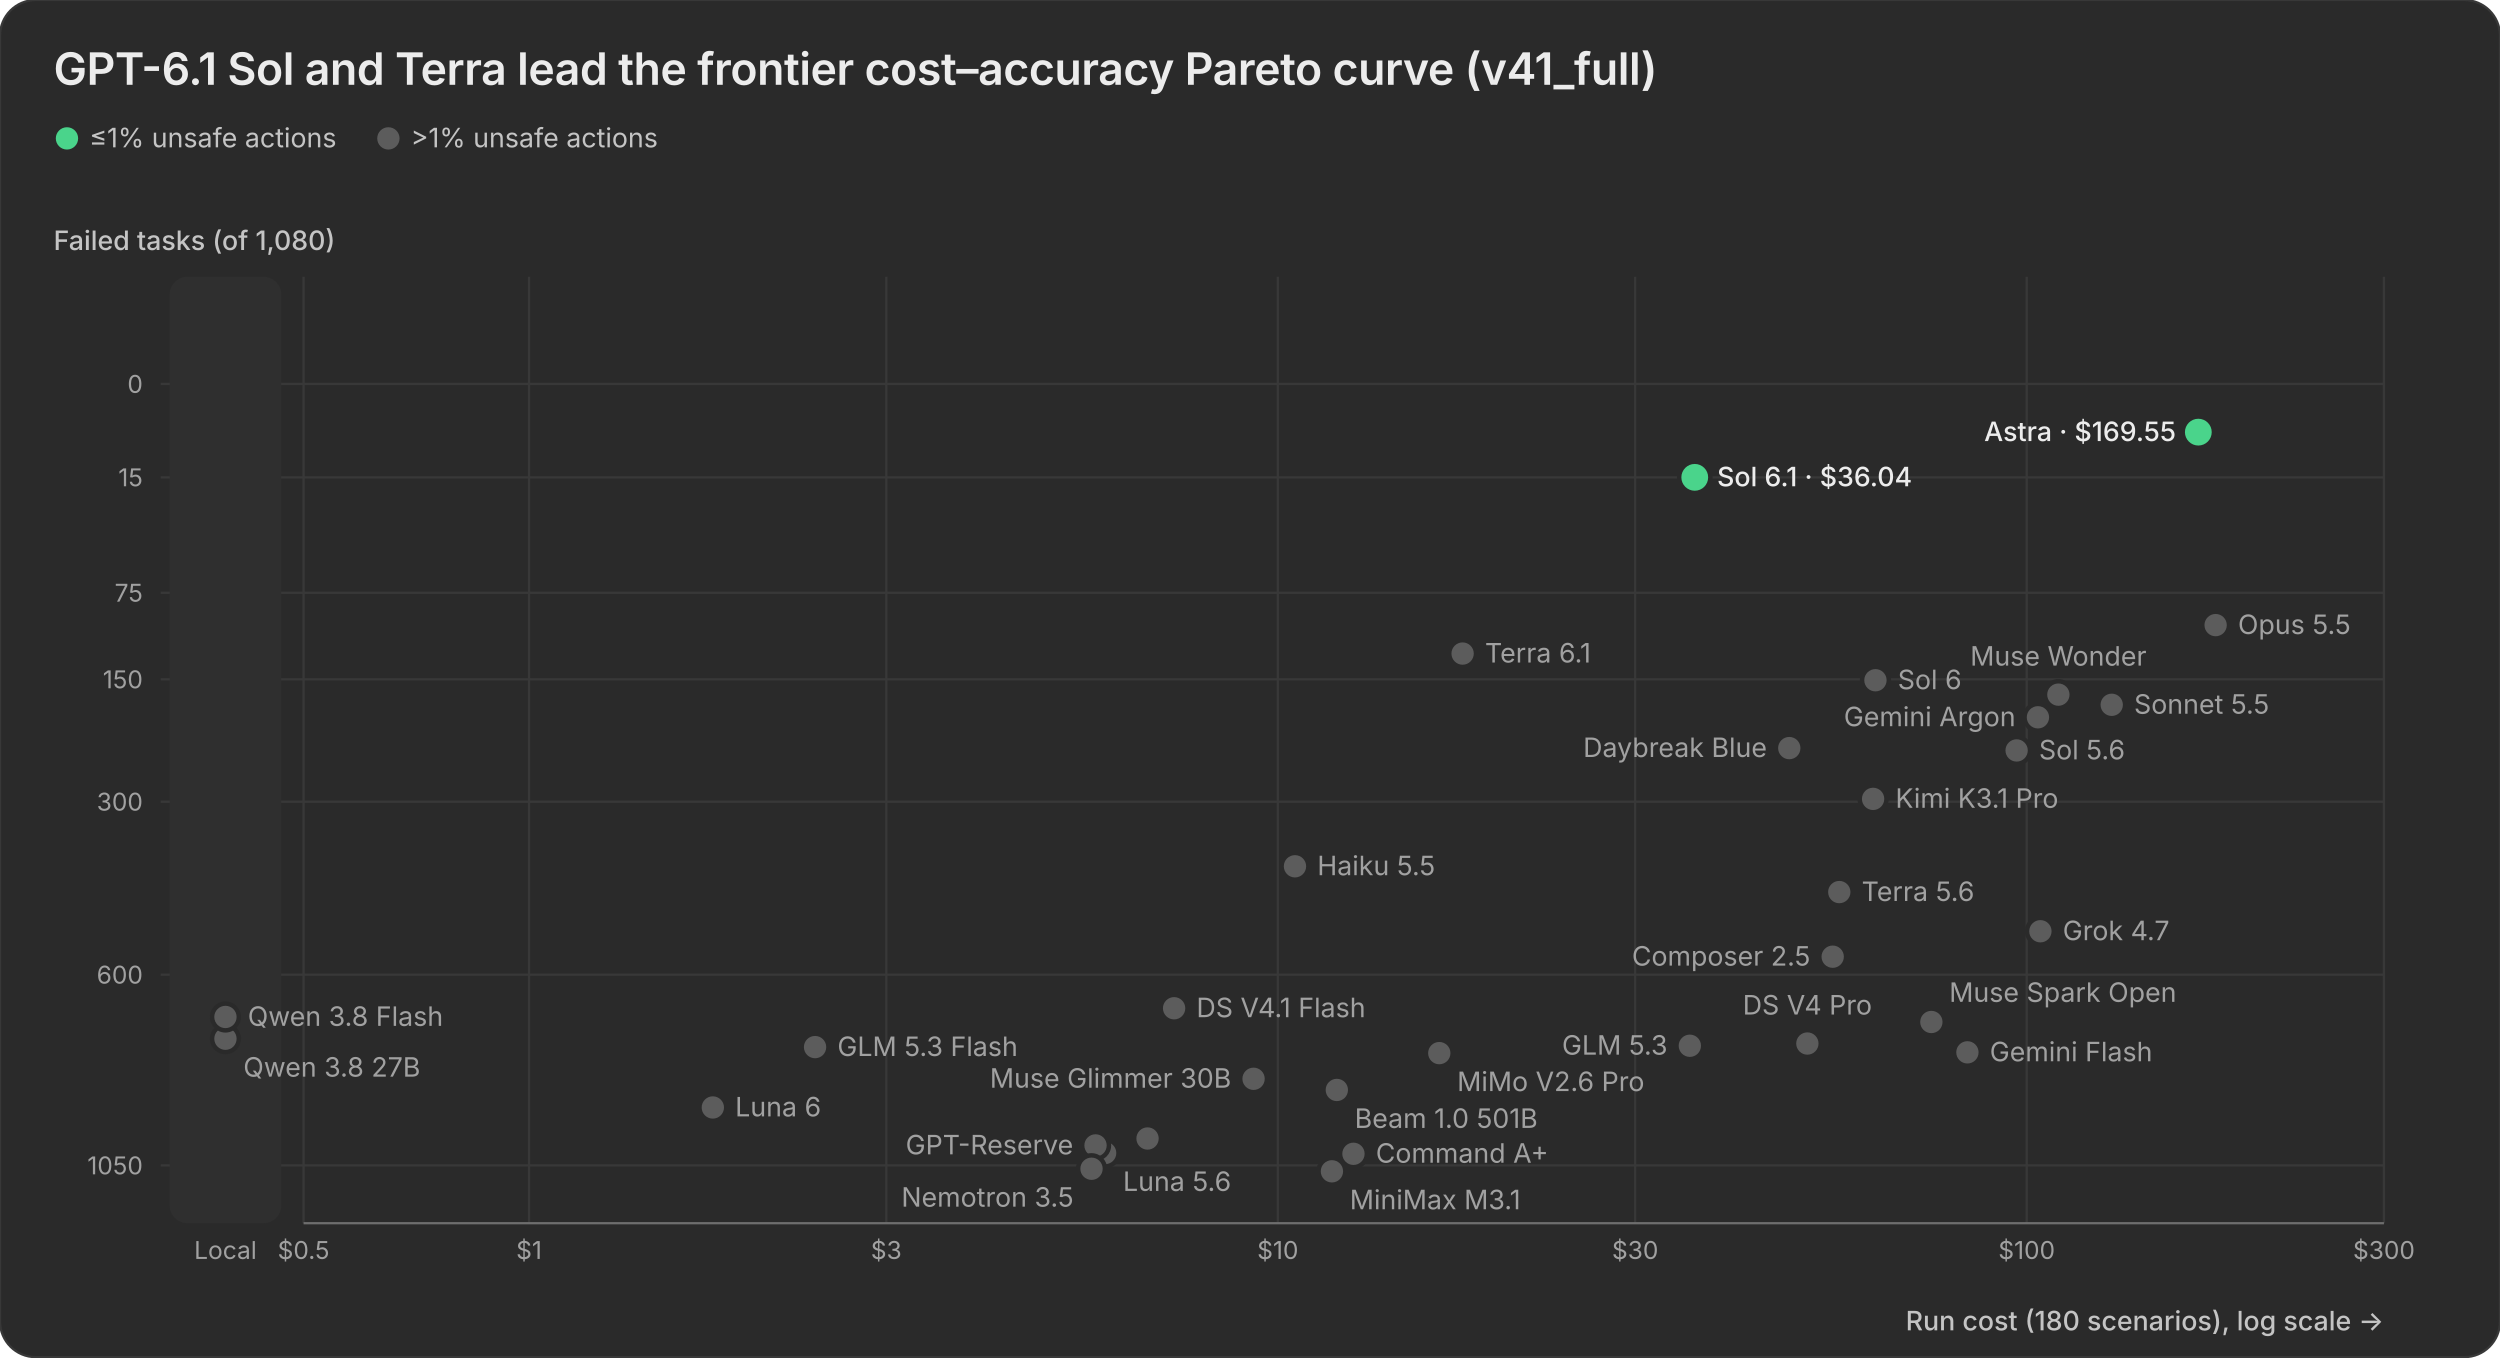
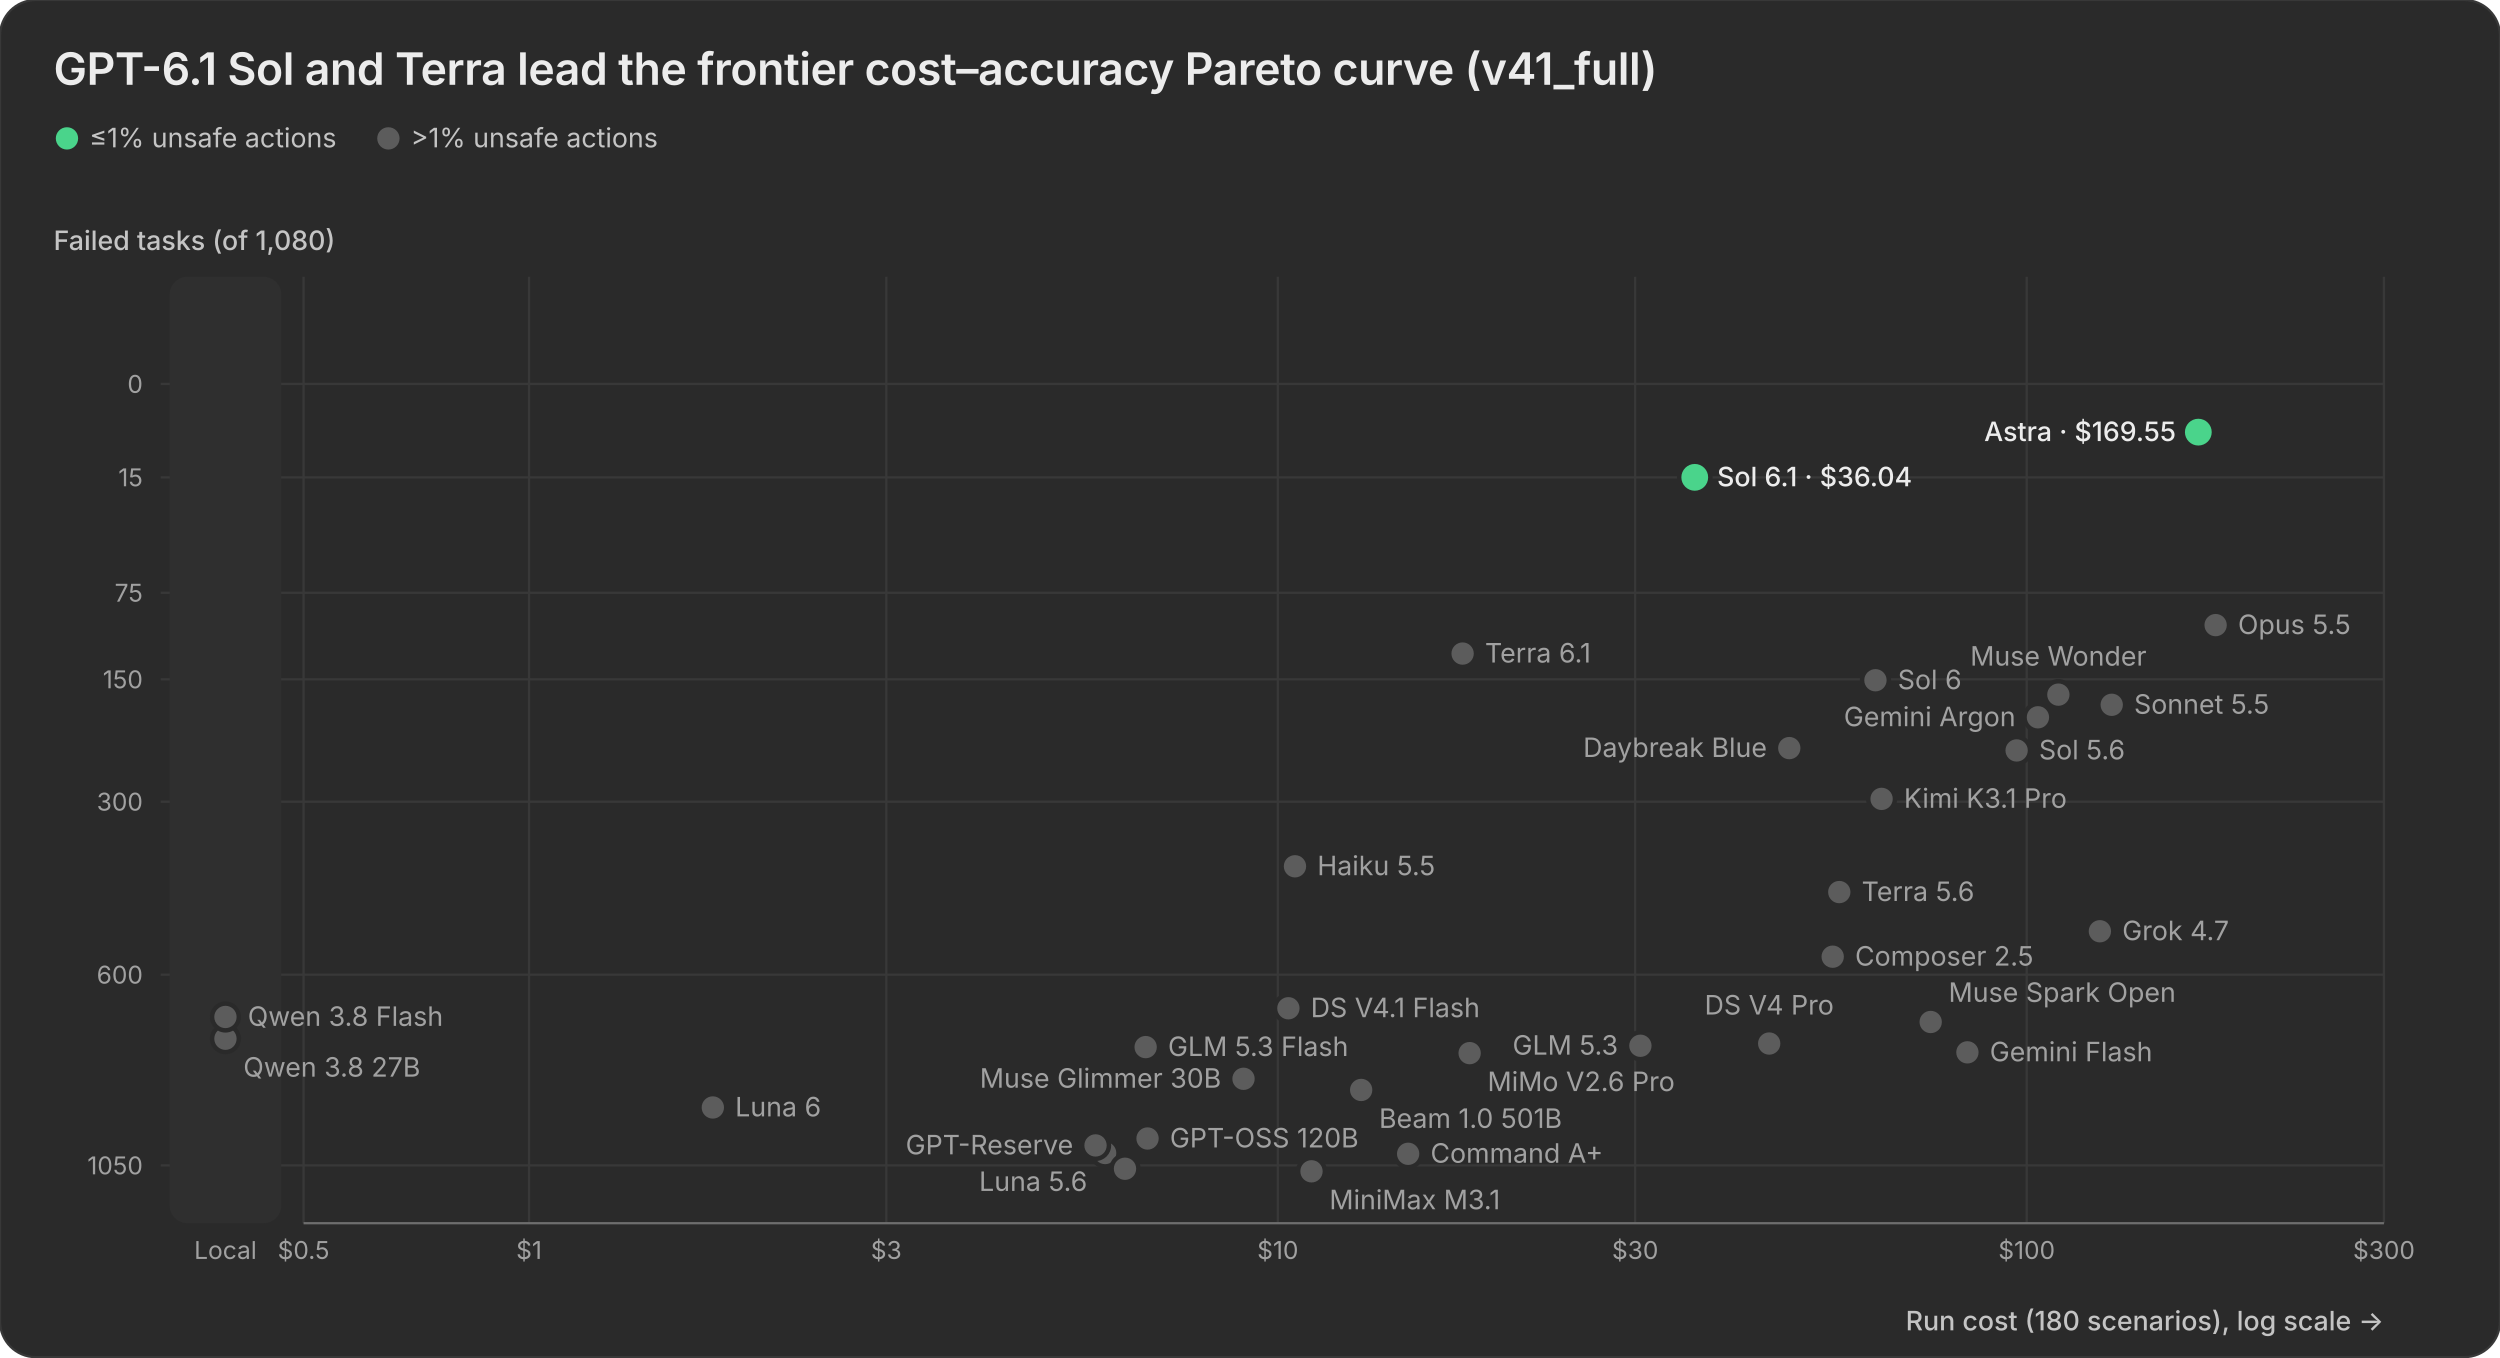
<svg xmlns="http://www.w3.org/2000/svg" width="2240" height="1216" viewBox="0 0 2240 1216">
  <rect width="2240" height="1216" rx="32" fill="#2a2a2a" stroke="#383838" stroke-width="2.0" />
  <text x="48.0" y="76.0" font-family="Geist, -apple-system, BlinkMacSystemFont, 'Segoe UI', system-ui, sans-serif" font-size="40.0" font-weight="600" fill="#ececec" letter-spacing="-0.01em">GPT-6.1 Sol and Terra lead the frontier cost–accuracy Pareto curve (v41_full)</text>
  <circle cx="60.0" cy="124.0" r="10.0" fill="#4ad48b" />
  <text x="80.0" y="132.0" font-family="Geist, -apple-system, BlinkMacSystemFont, 'Segoe UI', system-ui, sans-serif" font-size="24.0" fill="#c4c4c4">≤1% unsafe actions</text>
  <circle cx="348.0" cy="124.0" r="10.0" fill="#5c5c5c" />
  <text x="368.0" y="132.0" font-family="Geist, -apple-system, BlinkMacSystemFont, 'Segoe UI', system-ui, sans-serif" font-size="24.0" fill="#c4c4c4">&gt;1% unsafe actions</text>
  <line x1="144.0" x2="2136.0" y1="344.0" y2="344.0" stroke="#383838" stroke-width="2.0" />
  <text x="128.0" y="352.0" font-family="Geist, -apple-system, BlinkMacSystemFont, 'Segoe UI', system-ui, sans-serif" font-size="22.0" fill="#a1a1a1" text-anchor="end">0</text>
  <line x1="144.0" x2="2136.0" y1="427.7" y2="427.7" stroke="#383838" stroke-width="2.0" />
  <text x="128.0" y="435.7" font-family="Geist, -apple-system, BlinkMacSystemFont, 'Segoe UI', system-ui, sans-serif" font-size="22.0" fill="#a1a1a1" text-anchor="end">15</text>
  <line x1="144.0" x2="2136.0" y1="531.1" y2="531.1" stroke="#383838" stroke-width="2.0" />
  <text x="128.0" y="539.1" font-family="Geist, -apple-system, BlinkMacSystemFont, 'Segoe UI', system-ui, sans-serif" font-size="22.0" fill="#a1a1a1" text-anchor="end">75</text>
  <line x1="144.0" x2="2136.0" y1="608.7" y2="608.7" stroke="#383838" stroke-width="2.0" />
  <text x="128.0" y="616.7" font-family="Geist, -apple-system, BlinkMacSystemFont, 'Segoe UI', system-ui, sans-serif" font-size="22.0" fill="#a1a1a1" text-anchor="end">150</text>
  <line x1="144.0" x2="2136.0" y1="718.3" y2="718.3" stroke="#383838" stroke-width="2.0" />
  <text x="128.0" y="726.3" font-family="Geist, -apple-system, BlinkMacSystemFont, 'Segoe UI', system-ui, sans-serif" font-size="22.0" fill="#a1a1a1" text-anchor="end">300</text>
  <line x1="144.0" x2="2136.0" y1="873.3" y2="873.3" stroke="#383838" stroke-width="2.0" />
  <text x="128.0" y="881.3" font-family="Geist, -apple-system, BlinkMacSystemFont, 'Segoe UI', system-ui, sans-serif" font-size="22.0" fill="#a1a1a1" text-anchor="end">600</text>
  <line x1="144.0" x2="2136.0" y1="1044.2" y2="1044.2" stroke="#383838" stroke-width="2.0" />
  <text x="128.0" y="1052.2" font-family="Geist, -apple-system, BlinkMacSystemFont, 'Segoe UI', system-ui, sans-serif" font-size="22.0" fill="#a1a1a1" text-anchor="end">1050</text>
  <text x="48.0" y="224.0" font-family="Geist, -apple-system, BlinkMacSystemFont, 'Segoe UI', system-ui, sans-serif" font-size="24.0" font-weight="500" fill="#c4c4c4">Failed tasks (of 1,080)</text>
  <line x1="272.0" x2="272.0" y1="248.0" y2="1096.0" stroke="#383838" stroke-width="2.0" />
  <text x="272.0" y="1128.0" font-family="Geist, -apple-system, BlinkMacSystemFont, 'Segoe UI', system-ui, sans-serif" font-size="22.0" fill="#a1a1a1" text-anchor="middle">$0.5</text>
  <line x1="474.0" x2="474.0" y1="248.0" y2="1096.0" stroke="#383838" stroke-width="2.0" />
  <text x="474.0" y="1128.0" font-family="Geist, -apple-system, BlinkMacSystemFont, 'Segoe UI', system-ui, sans-serif" font-size="22.0" fill="#a1a1a1" text-anchor="middle">$1</text>
  <line x1="794.1" x2="794.1" y1="248.0" y2="1096.0" stroke="#383838" stroke-width="2.0" />
  <text x="794.1" y="1128.0" font-family="Geist, -apple-system, BlinkMacSystemFont, 'Segoe UI', system-ui, sans-serif" font-size="22.0" fill="#a1a1a1" text-anchor="middle">$3</text>
  <line x1="1144.9" x2="1144.9" y1="248.0" y2="1096.0" stroke="#383838" stroke-width="2.0" />
  <text x="1144.9" y="1128.0" font-family="Geist, -apple-system, BlinkMacSystemFont, 'Segoe UI', system-ui, sans-serif" font-size="22.0" fill="#a1a1a1" text-anchor="middle">$10</text>
  <line x1="1465.1" x2="1465.1" y1="248.0" y2="1096.0" stroke="#383838" stroke-width="2.0" />
  <text x="1465.1" y="1128.0" font-family="Geist, -apple-system, BlinkMacSystemFont, 'Segoe UI', system-ui, sans-serif" font-size="22.0" fill="#a1a1a1" text-anchor="middle">$30</text>
  <line x1="1815.9" x2="1815.9" y1="248.0" y2="1096.0" stroke="#383838" stroke-width="2.0" />
  <text x="1815.9" y="1128.0" font-family="Geist, -apple-system, BlinkMacSystemFont, 'Segoe UI', system-ui, sans-serif" font-size="22.0" fill="#a1a1a1" text-anchor="middle">$100</text>
  <line x1="2136.0" x2="2136.0" y1="248.0" y2="1096.0" stroke="#383838" stroke-width="2.0" />
  <text x="2136.0" y="1128.0" font-family="Geist, -apple-system, BlinkMacSystemFont, 'Segoe UI', system-ui, sans-serif" font-size="22.0" fill="#a1a1a1" text-anchor="middle">$300</text>
  <line x1="272.0" x2="2136.0" y1="1096.0" y2="1096.0" stroke="#6e6e6e" stroke-width="2.0" />
  <rect x="152.0" y="248.0" width="100.0" height="848.0" rx="16.0" fill="#2f2f2f" />
  <text x="202.0" y="1128.0" font-family="Geist, -apple-system, BlinkMacSystemFont, 'Segoe UI', system-ui, sans-serif" font-size="22.0" fill="#a1a1a1" text-anchor="middle">Local</text>
  <text x="2136.0" y="1192.0" font-family="Geist, -apple-system, BlinkMacSystemFont, 'Segoe UI', system-ui, sans-serif" font-size="24.0" font-weight="500" fill="#c4c4c4" text-anchor="end">Run cost (180 scenarios), log scale →</text>
-   <circle cx="1197.8" cy="976.6" r="14.0" fill="#2a2a2a" />
-   <circle cx="1197.8" cy="976.6" r="10.0" fill="#5c5c5c" />
+   <circle cx="1219.6" cy="976.6" r="14.0" fill="#2a2a2a" />
+   <circle cx="1219.6" cy="976.6" r="10.0" fill="#5c5c5c" />
  <circle cx="1160.3" cy="776.2" r="14.0" fill="#2a2a2a" />
  <circle cx="1160.3" cy="776.2" r="10.0" fill="#5c5c5c" />
  <circle cx="1985.2" cy="560.1" r="14.0" fill="#2a2a2a" />
  <circle cx="1985.2" cy="560.1" r="10.0" fill="#5c5c5c" />
  <circle cx="1892.1" cy="631.5" r="14.0" fill="#2a2a2a" />
  <circle cx="1892.1" cy="631.5" r="10.0" fill="#5c5c5c" />
-   <circle cx="1212.7" cy="1033.8" r="14.0" fill="#2a2a2a" />
-   <circle cx="1212.7" cy="1033.8" r="10.0" fill="#5c5c5c" />
+   <circle cx="1261.7" cy="1033.8" r="14.0" fill="#2a2a2a" />
+   <circle cx="1261.7" cy="1033.8" r="10.0" fill="#5c5c5c" />
  <circle cx="1642.1" cy="857.2" r="14.0" fill="#2a2a2a" />
  <circle cx="1642.1" cy="857.2" r="10.0" fill="#5c5c5c" />
-   <circle cx="1619.4" cy="935.0" r="14.0" fill="#2a2a2a" />
-   <circle cx="1619.4" cy="935.0" r="10.0" fill="#5c5c5c" />
-   <circle cx="1052.0" cy="903.4" r="14.0" fill="#2a2a2a" />
-   <circle cx="1052.0" cy="903.4" r="10.0" fill="#5c5c5c" />
+   <circle cx="1585.2" cy="935.0" r="14.0" fill="#2a2a2a" />
+   <circle cx="1585.2" cy="935.0" r="10.0" fill="#5c5c5c" />
+   <circle cx="1154.4" cy="903.4" r="14.0" fill="#2a2a2a" />
+   <circle cx="1154.4" cy="903.4" r="10.0" fill="#5c5c5c" />
  <circle cx="1762.8" cy="942.9" r="14.0" fill="#2a2a2a" />
  <circle cx="1762.8" cy="942.9" r="10.0" fill="#5c5c5c" />
  <circle cx="1826.0" cy="642.7" r="14.0" fill="#2a2a2a" />
  <circle cx="1826.0" cy="642.7" r="10.0" fill="#5c5c5c" />
-   <circle cx="730.3" cy="938.2" r="14.0" fill="#2a2a2a" />
-   <circle cx="730.3" cy="938.2" r="10.0" fill="#5c5c5c" />
-   <circle cx="1514.1" cy="937.0" r="14.0" fill="#2a2a2a" />
-   <circle cx="1514.1" cy="937.0" r="10.0" fill="#5c5c5c" />
+   <circle cx="1026.5" cy="938.2" r="14.0" fill="#2a2a2a" />
+   <circle cx="1026.5" cy="938.2" r="10.0" fill="#5c5c5c" />
+   <circle cx="1469.8" cy="937.0" r="14.0" fill="#2a2a2a" />
+   <circle cx="1469.8" cy="937.0" r="10.0" fill="#5c5c5c" />
  <circle cx="990.2" cy="1033.1" r="14.0" fill="#2a2a2a" />
  <circle cx="990.2" cy="1033.1" r="10.0" fill="#5c5c5c" />
  <circle cx="1806.9" cy="672.4" r="14.0" fill="#2a2a2a" />
  <circle cx="1806.9" cy="672.4" r="10.0" fill="#5c5c5c" />
  <circle cx="1648.0" cy="799.3" r="14.0" fill="#2a2a2a" />
  <circle cx="1648.0" cy="799.3" r="10.0" fill="#5c5c5c" />
  <circle cx="638.7" cy="992.3" r="14.0" fill="#2a2a2a" />
  <circle cx="638.7" cy="992.3" r="10.0" fill="#5c5c5c" />
  <circle cx="1680.4" cy="609.5" r="14.0" fill="#2a2a2a" />
  <circle cx="1680.4" cy="609.5" r="10.0" fill="#5c5c5c" />
  <circle cx="1310.5" cy="585.6" r="14.0" fill="#2a2a2a" />
  <circle cx="1310.5" cy="585.6" r="10.0" fill="#5c5c5c" />
  <circle cx="1603.2" cy="670.3" r="14.0" fill="#2a2a2a" />
  <circle cx="1603.2" cy="670.3" r="10.0" fill="#5c5c5c" />
  <circle cx="1028.2" cy="1020.1" r="14.0" fill="#2a2a2a" />
  <circle cx="1028.2" cy="1020.1" r="10.0" fill="#5c5c5c" />
  <circle cx="981.6" cy="1026.3" r="14.0" fill="#2a2a2a" />
  <circle cx="981.6" cy="1026.3" r="10.0" fill="#5c5c5c" />
-   <circle cx="1828.2" cy="834.4" r="14.0" fill="#2a2a2a" />
-   <circle cx="1828.2" cy="834.4" r="10.0" fill="#5c5c5c" />
-   <circle cx="1678.3" cy="715.8" r="14.0" fill="#2a2a2a" />
-   <circle cx="1678.3" cy="715.8" r="10.0" fill="#5c5c5c" />
-   <circle cx="1289.6" cy="943.6" r="14.0" fill="#2a2a2a" />
-   <circle cx="1289.6" cy="943.6" r="10.0" fill="#5c5c5c" />
-   <circle cx="1193.4" cy="1049.5" r="14.0" fill="#2a2a2a" />
-   <circle cx="1193.4" cy="1049.5" r="10.0" fill="#5c5c5c" />
-   <circle cx="1123.2" cy="966.6" r="14.0" fill="#2a2a2a" />
-   <circle cx="1123.2" cy="966.6" r="10.0" fill="#5c5c5c" />
-   <circle cx="1730.5" cy="915.7" r="14.0" fill="#2a2a2a" />
-   <circle cx="1730.5" cy="915.7" r="10.0" fill="#5c5c5c" />
+   <circle cx="1881.5" cy="834.4" r="14.0" fill="#2a2a2a" />
+   <circle cx="1881.5" cy="834.4" r="10.0" fill="#5c5c5c" />
+   <circle cx="1685.9" cy="715.8" r="14.0" fill="#2a2a2a" />
+   <circle cx="1685.9" cy="715.8" r="10.0" fill="#5c5c5c" />
+   <circle cx="1316.8" cy="943.6" r="14.0" fill="#2a2a2a" />
+   <circle cx="1316.8" cy="943.6" r="10.0" fill="#5c5c5c" />
+   <circle cx="1175.1" cy="1049.5" r="14.0" fill="#2a2a2a" />
+   <circle cx="1175.1" cy="1049.5" r="10.0" fill="#5c5c5c" />
+   <circle cx="1114.2" cy="966.6" r="14.0" fill="#2a2a2a" />
+   <circle cx="1114.2" cy="966.6" r="10.0" fill="#5c5c5c" />
+   <circle cx="1729.9" cy="915.7" r="14.0" fill="#2a2a2a" />
+   <circle cx="1729.9" cy="915.7" r="10.0" fill="#5c5c5c" />
  <circle cx="1844.3" cy="622.4" r="14.0" fill="#2a2a2a" />
  <circle cx="1844.3" cy="622.4" r="10.0" fill="#5c5c5c" />
-   <circle cx="978.0" cy="1047.2" r="14.0" fill="#2a2a2a" />
-   <circle cx="978.0" cy="1047.2" r="10.0" fill="#5c5c5c" />
+   <circle cx="1008.0" cy="1047.2" r="14.0" fill="#2a2a2a" />
+   <circle cx="1008.0" cy="1047.2" r="10.0" fill="#5c5c5c" />
  <circle cx="202.0" cy="930.7" r="14.0" fill="#2a2a2a" />
  <circle cx="202.0" cy="930.7" r="10.0" fill="#5c5c5c" />
  <circle cx="202.0" cy="911.2" r="14.0" fill="#2a2a2a" />
  <circle cx="202.0" cy="911.2" r="10.0" fill="#5c5c5c" />
  <circle cx="1969.7" cy="387.2" r="16.0" fill="#2a2a2a" />
  <circle cx="1969.7" cy="387.2" r="12.0" fill="#4ad48b" />
  <circle cx="1518.5" cy="427.7" r="16.0" fill="#2a2a2a" />
  <circle cx="1518.5" cy="427.7" r="12.0" fill="#4ad48b" />
  <text x="1949.7" y="395.2" font-family="Geist, -apple-system, BlinkMacSystemFont, 'Segoe UI', system-ui, sans-serif" font-size="24.0" font-weight="500" fill="#ececec" text-anchor="end">Astra · $169.55</text>
  <text x="1538.5" y="435.7" font-family="Geist, -apple-system, BlinkMacSystemFont, 'Segoe UI', system-ui, sans-serif" font-size="24.0" font-weight="500" fill="#ececec" text-anchor="start">Sol 6.1 · $36.04</text>
  <text x="2005.2" y="568.1" font-family="Geist, -apple-system, BlinkMacSystemFont, 'Segoe UI', system-ui, sans-serif" font-size="24.0" font-weight="400" fill="#a1a1a1" text-anchor="start">Opus 5.5</text>
  <text x="1330.5" y="593.6" font-family="Geist, -apple-system, BlinkMacSystemFont, 'Segoe UI', system-ui, sans-serif" font-size="24.0" font-weight="400" fill="#a1a1a1" text-anchor="start">Terra 6.1</text>
  <text x="1700.4" y="617.5" font-family="Geist, -apple-system, BlinkMacSystemFont, 'Segoe UI', system-ui, sans-serif" font-size="24.0" font-weight="400" fill="#a1a1a1" text-anchor="start">Sol 6</text>
  <text x="1844.3" y="596.4" font-family="Geist, -apple-system, BlinkMacSystemFont, 'Segoe UI', system-ui, sans-serif" font-size="24.0" font-weight="400" fill="#a1a1a1" text-anchor="middle">Muse Wonder</text>
  <text x="1912.1" y="639.5" font-family="Geist, -apple-system, BlinkMacSystemFont, 'Segoe UI', system-ui, sans-serif" font-size="24.0" font-weight="400" fill="#a1a1a1" text-anchor="start">Sonnet 5.5</text>
  <text x="1806.0" y="650.7" font-family="Geist, -apple-system, BlinkMacSystemFont, 'Segoe UI', system-ui, sans-serif" font-size="24.0" font-weight="400" fill="#a1a1a1" text-anchor="end">Gemini Argon</text>
  <text x="1583.2" y="678.3" font-family="Geist, -apple-system, BlinkMacSystemFont, 'Segoe UI', system-ui, sans-serif" font-size="24.0" font-weight="400" fill="#a1a1a1" text-anchor="end">Daybreak Blue</text>
  <text x="1826.9" y="680.4" font-family="Geist, -apple-system, BlinkMacSystemFont, 'Segoe UI', system-ui, sans-serif" font-size="24.0" font-weight="400" fill="#a1a1a1" text-anchor="start">Sol 5.6</text>
-   <text x="1698.3" y="723.8" font-family="Geist, -apple-system, BlinkMacSystemFont, 'Segoe UI', system-ui, sans-serif" font-size="24.0" font-weight="400" fill="#a1a1a1" text-anchor="start">Kimi K3.1 Pro</text>
+   <text x="1705.9" y="723.8" font-family="Geist, -apple-system, BlinkMacSystemFont, 'Segoe UI', system-ui, sans-serif" font-size="24.0" font-weight="400" fill="#a1a1a1" text-anchor="start">Kimi K3.1 Pro</text>
  <text x="1180.3" y="784.2" font-family="Geist, -apple-system, BlinkMacSystemFont, 'Segoe UI', system-ui, sans-serif" font-size="24.0" font-weight="400" fill="#a1a1a1" text-anchor="start">Haiku 5.5</text>
  <text x="1668.0" y="807.3" font-family="Geist, -apple-system, BlinkMacSystemFont, 'Segoe UI', system-ui, sans-serif" font-size="24.0" font-weight="400" fill="#a1a1a1" text-anchor="start">Terra 5.6</text>
-   <text x="1848.2" y="842.4" font-family="Geist, -apple-system, BlinkMacSystemFont, 'Segoe UI', system-ui, sans-serif" font-size="24.0" font-weight="400" fill="#a1a1a1" text-anchor="start">Grok 4.7</text>
-   <text x="1622.1" y="865.2" font-family="Geist, -apple-system, BlinkMacSystemFont, 'Segoe UI', system-ui, sans-serif" font-size="24.0" font-weight="400" fill="#a1a1a1" text-anchor="end">Composer 2.5</text>
-   <text x="1072.0" y="911.4" font-family="Geist, -apple-system, BlinkMacSystemFont, 'Segoe UI', system-ui, sans-serif" font-size="24.0" font-weight="400" fill="#a1a1a1" text-anchor="start">DS V4.1 Flash</text>
+   <text x="1901.5" y="842.4" font-family="Geist, -apple-system, BlinkMacSystemFont, 'Segoe UI', system-ui, sans-serif" font-size="24.0" font-weight="400" fill="#a1a1a1" text-anchor="start">Grok 4.7</text>
+   <text x="1662.1" y="865.2" font-family="Geist, -apple-system, BlinkMacSystemFont, 'Segoe UI', system-ui, sans-serif" font-size="24.0" font-weight="400" fill="#a1a1a1" text-anchor="start">Composer 2.5</text>
+   <text x="1174.4" y="911.4" font-family="Geist, -apple-system, BlinkMacSystemFont, 'Segoe UI', system-ui, sans-serif" font-size="24.0" font-weight="400" fill="#a1a1a1" text-anchor="start">DS V4.1 Flash</text>
  <text x="222.0" y="919.2" font-family="Geist, -apple-system, BlinkMacSystemFont, 'Segoe UI', system-ui, sans-serif" font-size="24.0" font-weight="400" fill="#a1a1a1" text-anchor="start">Qwen 3.8 Flash</text>
-   <text x="1746.5" y="897.7" font-family="Geist, -apple-system, BlinkMacSystemFont, 'Segoe UI', system-ui, sans-serif" font-size="24.0" font-weight="400" fill="#a1a1a1" text-anchor="start">Muse Spark Open</text>
+   <text x="1745.9" y="897.7" font-family="Geist, -apple-system, BlinkMacSystemFont, 'Segoe UI', system-ui, sans-serif" font-size="24.0" font-weight="400" fill="#a1a1a1" text-anchor="start">Muse Spark Open</text>
  <text x="218.0" y="964.7" font-family="Geist, -apple-system, BlinkMacSystemFont, 'Segoe UI', system-ui, sans-serif" font-size="24.0" font-weight="400" fill="#a1a1a1" text-anchor="start">Qwen 3.8 27B</text>
-   <text x="1619.4" y="909.0" font-family="Geist, -apple-system, BlinkMacSystemFont, 'Segoe UI', system-ui, sans-serif" font-size="24.0" font-weight="400" fill="#a1a1a1" text-anchor="middle">DS V4 Pro</text>
-   <text x="1494.1" y="945.0" font-family="Geist, -apple-system, BlinkMacSystemFont, 'Segoe UI', system-ui, sans-serif" font-size="24.0" font-weight="400" fill="#a1a1a1" text-anchor="end">GLM 5.3</text>
-   <text x="750.3" y="946.2" font-family="Geist, -apple-system, BlinkMacSystemFont, 'Segoe UI', system-ui, sans-serif" font-size="24.0" font-weight="400" fill="#a1a1a1" text-anchor="start">GLM 5.3 Flash</text>
+   <text x="1585.2" y="909.0" font-family="Geist, -apple-system, BlinkMacSystemFont, 'Segoe UI', system-ui, sans-serif" font-size="24.0" font-weight="400" fill="#a1a1a1" text-anchor="middle">DS V4 Pro</text>
+   <text x="1449.8" y="945.0" font-family="Geist, -apple-system, BlinkMacSystemFont, 'Segoe UI', system-ui, sans-serif" font-size="24.0" font-weight="400" fill="#a1a1a1" text-anchor="end">GLM 5.3</text>
+   <text x="1046.5" y="946.2" font-family="Geist, -apple-system, BlinkMacSystemFont, 'Segoe UI', system-ui, sans-serif" font-size="24.0" font-weight="400" fill="#a1a1a1" text-anchor="start">GLM 5.3 Flash</text>
  <text x="1782.8" y="950.9" font-family="Geist, -apple-system, BlinkMacSystemFont, 'Segoe UI', system-ui, sans-serif" font-size="24.0" font-weight="400" fill="#a1a1a1" text-anchor="start">Gemini Flash</text>
-   <text x="1305.6" y="977.6" font-family="Geist, -apple-system, BlinkMacSystemFont, 'Segoe UI', system-ui, sans-serif" font-size="24.0" font-weight="400" fill="#a1a1a1" text-anchor="start">MiMo V2.6 Pro</text>
-   <text x="1103.2" y="974.6" font-family="Geist, -apple-system, BlinkMacSystemFont, 'Segoe UI', system-ui, sans-serif" font-size="24.0" font-weight="400" fill="#a1a1a1" text-anchor="end">Muse Glimmer 30B</text>
-   <text x="1213.8" y="1010.6" font-family="Geist, -apple-system, BlinkMacSystemFont, 'Segoe UI', system-ui, sans-serif" font-size="24.0" font-weight="400" fill="#a1a1a1" text-anchor="start">Beam 1.0 501B</text>
+   <text x="1332.8" y="977.6" font-family="Geist, -apple-system, BlinkMacSystemFont, 'Segoe UI', system-ui, sans-serif" font-size="24.0" font-weight="400" fill="#a1a1a1" text-anchor="start">MiMo V2.6 Pro</text>
+   <text x="1094.2" y="974.6" font-family="Geist, -apple-system, BlinkMacSystemFont, 'Segoe UI', system-ui, sans-serif" font-size="24.0" font-weight="400" fill="#a1a1a1" text-anchor="end">Muse Glimmer 30B</text>
+   <text x="1235.6" y="1010.6" font-family="Geist, -apple-system, BlinkMacSystemFont, 'Segoe UI', system-ui, sans-serif" font-size="24.0" font-weight="400" fill="#a1a1a1" text-anchor="start">Beam 1.0 501B</text>
  <text x="658.7" y="1000.3" font-family="Geist, -apple-system, BlinkMacSystemFont, 'Segoe UI', system-ui, sans-serif" font-size="24.0" font-weight="400" fill="#a1a1a1" text-anchor="start">Luna 6</text>
+   <text x="1048.2" y="1028.1" font-family="Geist, -apple-system, BlinkMacSystemFont, 'Segoe UI', system-ui, sans-serif" font-size="24.0" font-weight="400" fill="#a1a1a1" text-anchor="start">GPT-OSS 120B</text>
  <text x="961.6" y="1034.3" font-family="Geist, -apple-system, BlinkMacSystemFont, 'Segoe UI', system-ui, sans-serif" font-size="24.0" font-weight="400" fill="#a1a1a1" text-anchor="end">GPT-Reserve</text>
-   <text x="1006.2" y="1067.1" font-family="Geist, -apple-system, BlinkMacSystemFont, 'Segoe UI', system-ui, sans-serif" font-size="24.0" font-weight="400" fill="#a1a1a1" text-anchor="start">Luna 5.6</text>
-   <text x="1232.7" y="1041.8" font-family="Geist, -apple-system, BlinkMacSystemFont, 'Segoe UI', system-ui, sans-serif" font-size="24.0" font-weight="400" fill="#a1a1a1" text-anchor="start">Command A+</text>
-   <text x="962.0" y="1081.2" font-family="Geist, -apple-system, BlinkMacSystemFont, 'Segoe UI', system-ui, sans-serif" font-size="24.0" font-weight="400" fill="#a1a1a1" text-anchor="end">Nemotron 3.5</text>
-   <text x="1209.4" y="1083.5" font-family="Geist, -apple-system, BlinkMacSystemFont, 'Segoe UI', system-ui, sans-serif" font-size="24.0" font-weight="400" fill="#a1a1a1" text-anchor="start">MiniMax M3.1</text>
+   <text x="974.2" y="1067.1" font-family="Geist, -apple-system, BlinkMacSystemFont, 'Segoe UI', system-ui, sans-serif" font-size="24.0" font-weight="400" fill="#a1a1a1" text-anchor="end">Luna 5.6</text>
+   <text x="1281.7" y="1041.8" font-family="Geist, -apple-system, BlinkMacSystemFont, 'Segoe UI', system-ui, sans-serif" font-size="24.0" font-weight="400" fill="#a1a1a1" text-anchor="start">Command A+</text>
+   <text x="1191.1" y="1083.5" font-family="Geist, -apple-system, BlinkMacSystemFont, 'Segoe UI', system-ui, sans-serif" font-size="24.0" font-weight="400" fill="#a1a1a1" text-anchor="start">MiniMax M3.1</text>
</svg>
